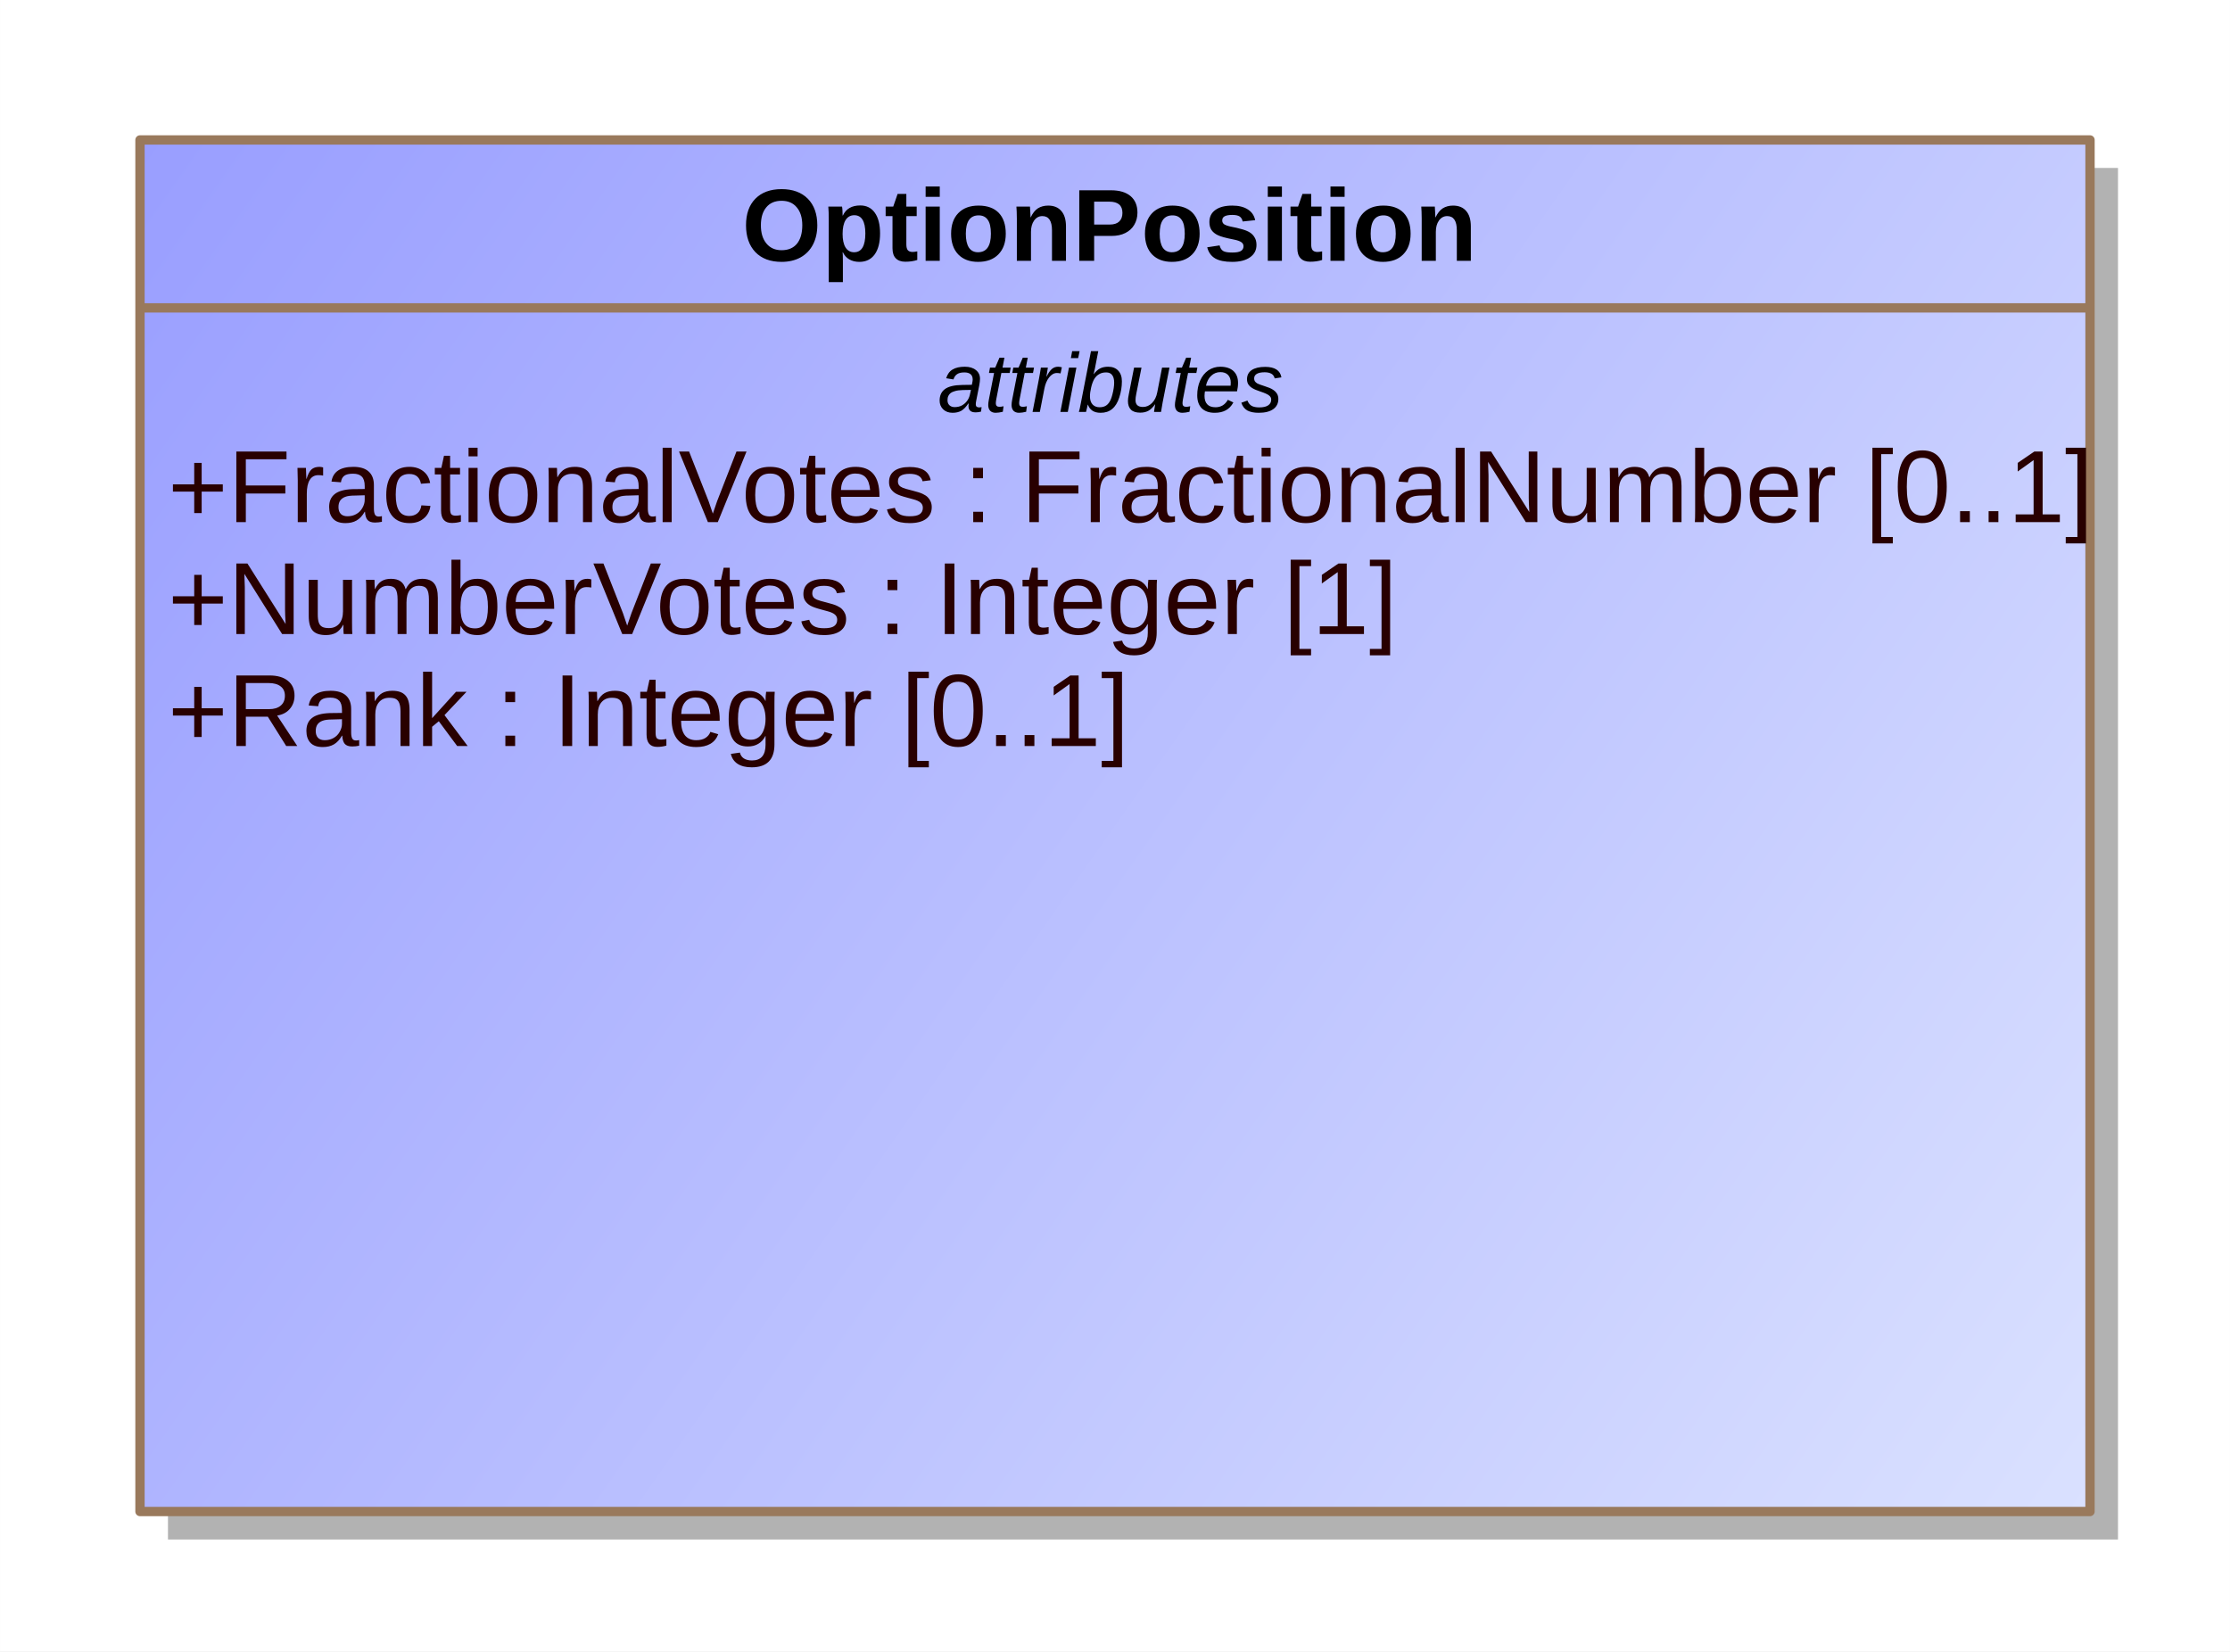
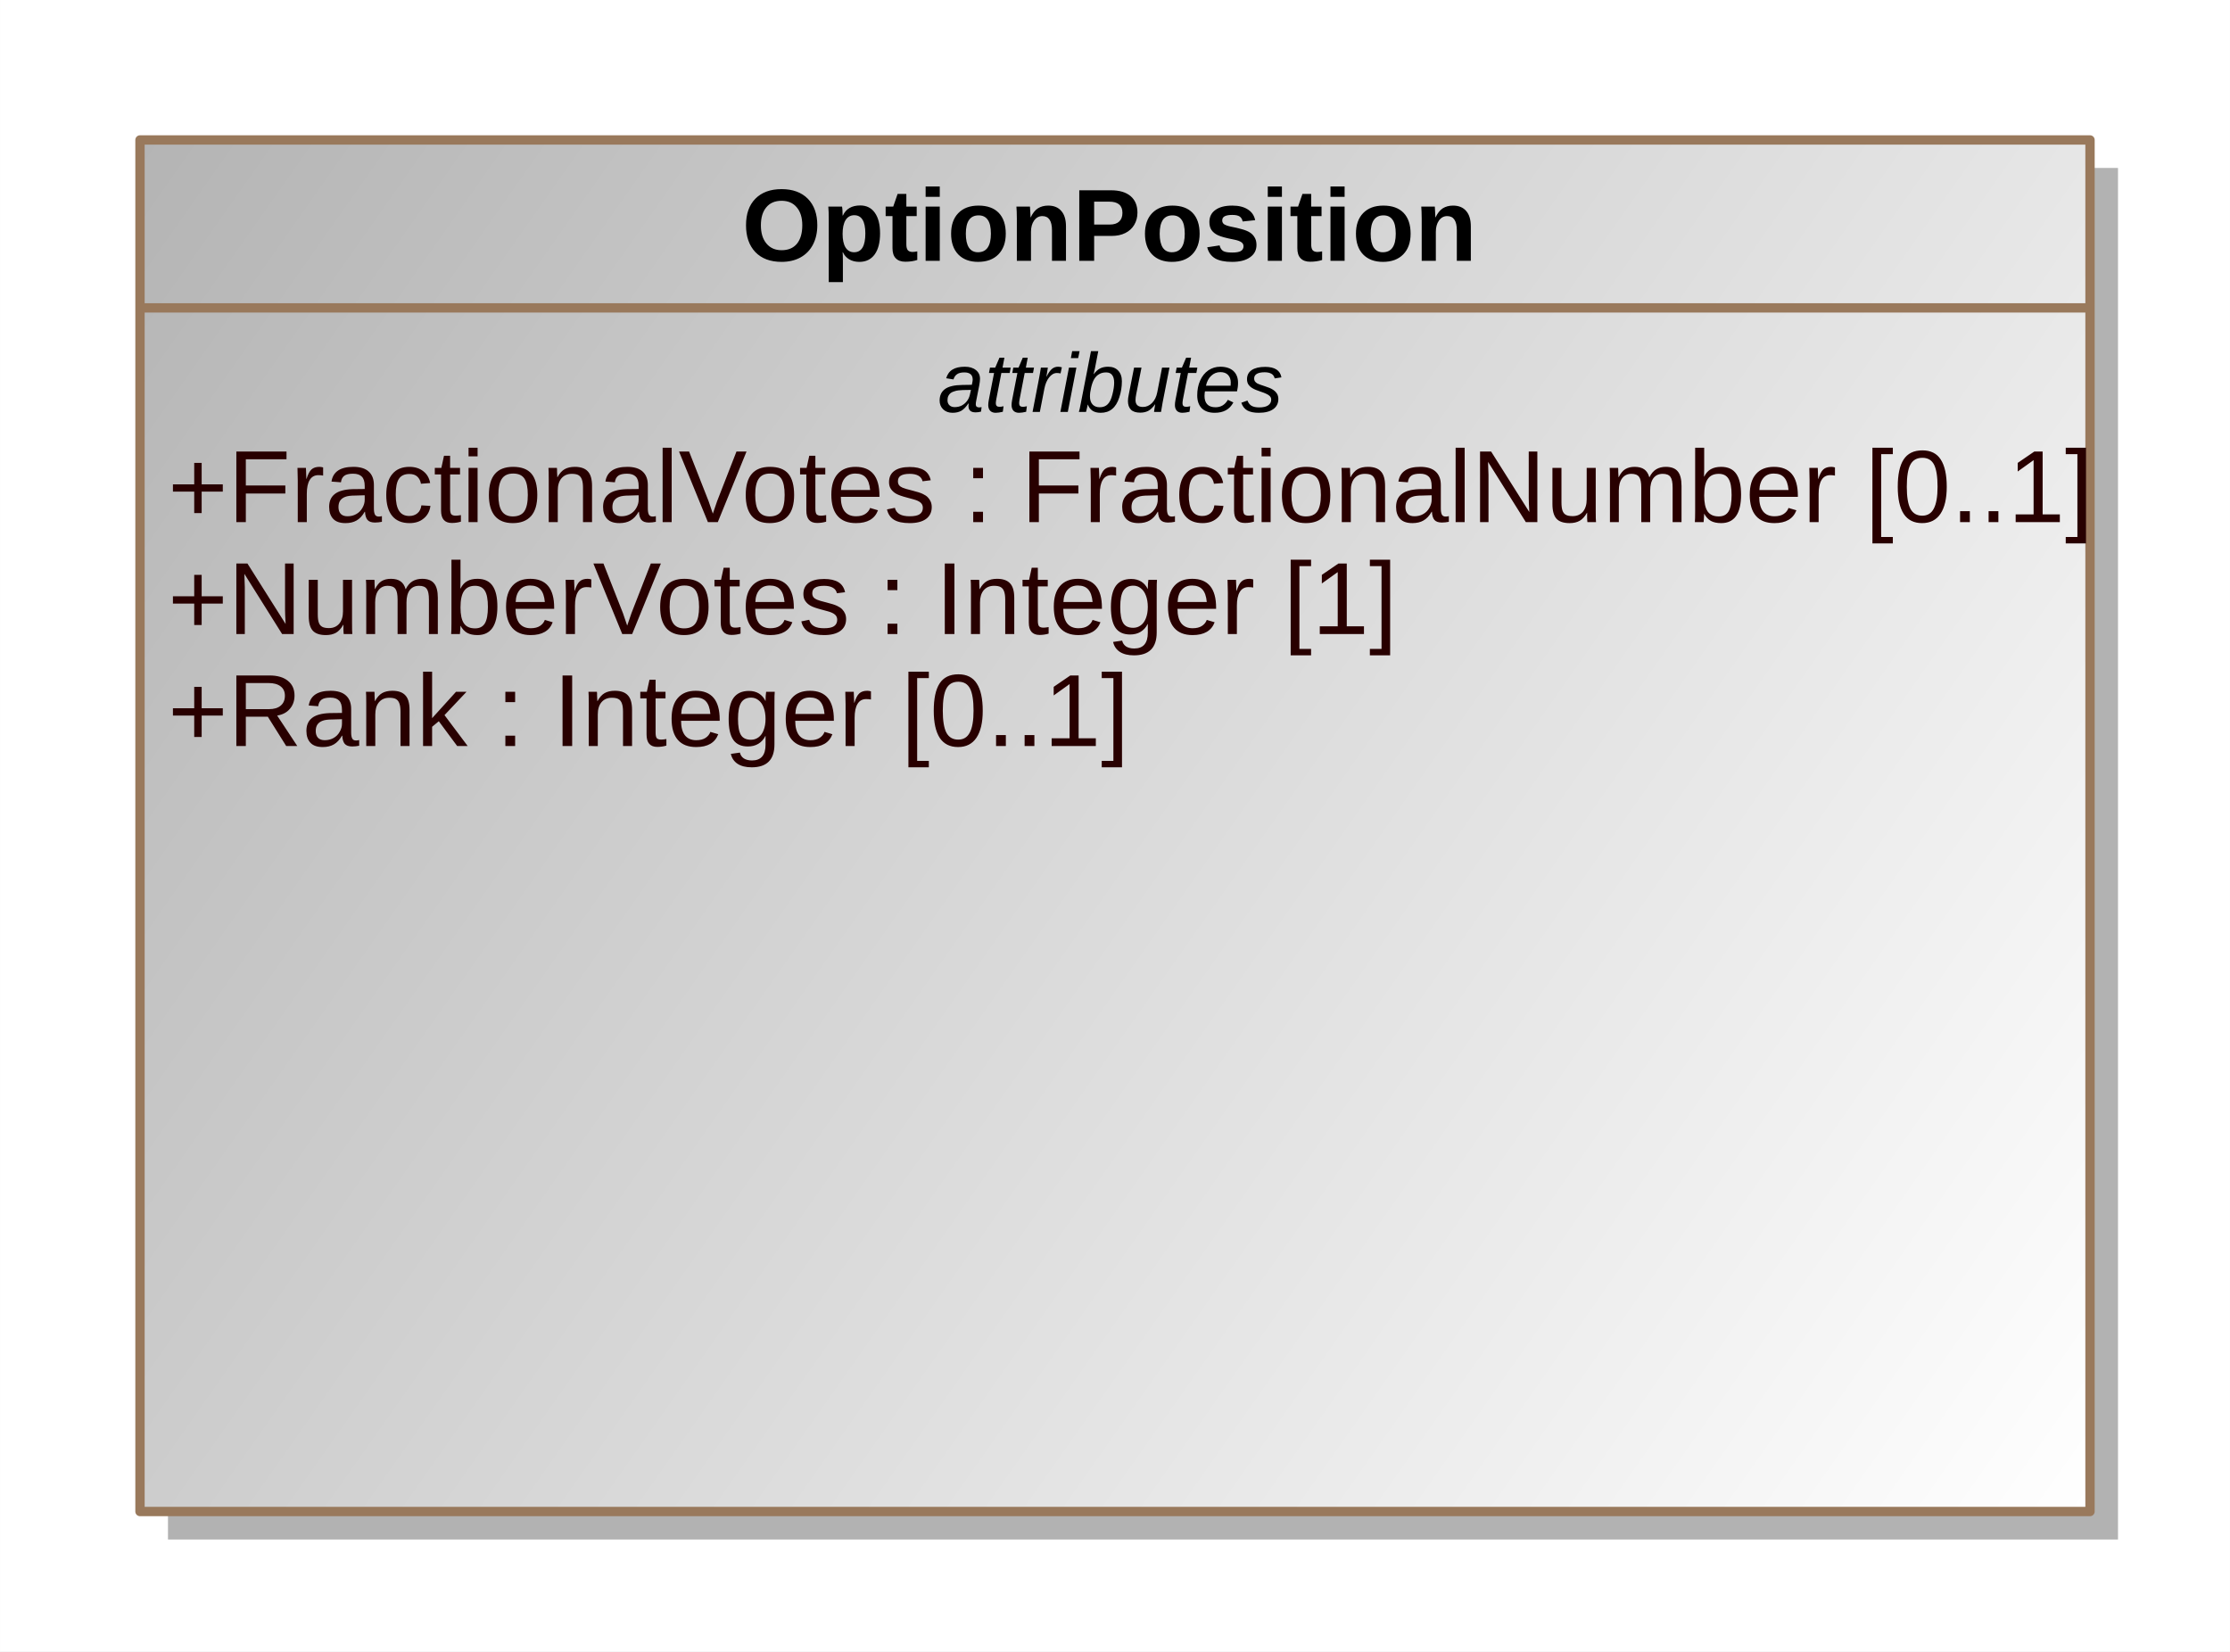
<svg xmlns="http://www.w3.org/2000/svg" fill-opacity="1" color-rendering="auto" color-interpolation="auto" text-rendering="auto" stroke="black" stroke-linecap="square" width="2.49in" stroke-miterlimit="10" shape-rendering="auto" stroke-opacity="1" fill="black" stroke-dasharray="none" font-weight="normal" stroke-width="1" viewBox="0 0 239 177" height="1.844in" font-family="'Arial'" font-style="normal" stroke-linejoin="miter" font-size="12" stroke-dashoffset="0" image-rendering="auto">
  <defs id="genericDefs" />
  <g>
    <defs id="defs1">
-       <linearGradient x1="567" gradientUnits="userSpaceOnUse" x2="776" y1="756" y2="903" id="linearGradient1" spreadMethod="pad">
-         <stop stop-opacity="1" stop-color="rgb(153,158,255)" offset="0%" />
-         <stop stop-opacity="1" stop-color="rgb(218,225,255)" offset="100%" />
+       <linearGradient x1="432" gradientUnits="userSpaceOnUse" x2="641" y1="761" y2="908" id="linearGradient1" spreadMethod="pad">
+         <stop stop-opacity="1" stop-color="rgb(180,180,180)" offset="0%" />
+         <stop stop-opacity="1" stop-color="white" offset="100%" />
      </linearGradient>
      <clipPath clipPathUnits="userSpaceOnUse" id="clipPath1">
        <path d="M0 0 L239 0 L239 177 L0 177 L0 0 Z" />
      </clipPath>
      <clipPath clipPathUnits="userSpaceOnUse" id="clipPath2">
-         <path d="M552 741 L791 741 L791 918 L552 918 L552 741 Z" />
+         <path d="M417 746 L656 746 L656 923 L417 923 L417 746 Z" />
      </clipPath>
    </defs>
    <g fill="white" stroke="white">
      <rect x="0" width="239" height="177" y="0" clip-path="url(#clipPath1)" stroke="none" />
-       <rect x="570" y="759" transform="translate(-552,-741)" clip-path="url(#clipPath2)" fill="rgb(178,178,178)" width="209" text-rendering="geometricPrecision" height="147" stroke="none" />
-       <rect x="567" y="756" transform="translate(-552,-741)" clip-path="url(#clipPath2)" fill="url(#linearGradient1)" width="209" text-rendering="geometricPrecision" height="147" stroke="none" />
+       <rect x="435" y="764" transform="translate(-417,-746)" clip-path="url(#clipPath2)" fill="rgb(178,178,178)" width="209" text-rendering="geometricPrecision" height="147" stroke="none" />
+       <rect x="432" y="761" transform="translate(-417,-746)" clip-path="url(#clipPath2)" fill="url(#linearGradient1)" width="209" text-rendering="geometricPrecision" height="147" stroke="none" />
    </g>
-     <g fill="rgb(153,121,92)" text-rendering="geometricPrecision" transform="translate(-552,-741)" stroke-linecap="butt" stroke="rgb(153,121,92)" stroke-linejoin="round">
-       <rect fill="none" x="567" width="209" height="147" y="756" clip-path="url(#clipPath2)" />
-       <line y2="774" fill="none" x1="567" clip-path="url(#clipPath2)" x2="776" y1="774" />
-       <text x="570" font-size="11" y="820.958" clip-path="url(#clipPath2)" fill="rgb(40,0,0)" stroke="none" space="preserve">+Rank : Integer [0..1]</text>
-       <text x="570" font-size="11" y="808.958" clip-path="url(#clipPath2)" fill="rgb(40,0,0)" stroke="none" space="preserve">+NumberVotes : Integer [1]</text>
-       <text x="570" font-size="11" y="796.958" clip-path="url(#clipPath2)" fill="rgb(40,0,0)" stroke="none" space="preserve">+FractionalVotes : FractionalNumber [0..1]</text>
+     <g fill="rgb(153,121,92)" text-rendering="geometricPrecision" transform="translate(-417,-746)" stroke-linecap="butt" stroke="rgb(153,121,92)" stroke-linejoin="round">
+       <rect fill="none" x="432" width="209" height="147" y="761" clip-path="url(#clipPath2)" />
+       <line y2="779" fill="none" x1="432" clip-path="url(#clipPath2)" x2="641" y1="779" />
+       <text x="435" font-size="11" y="825.958" clip-path="url(#clipPath2)" fill="rgb(40,0,0)" stroke="none" space="preserve">+Rank : Integer [0..1]</text>
+       <text x="435" font-size="11" y="813.958" clip-path="url(#clipPath2)" fill="rgb(40,0,0)" stroke="none" space="preserve">+NumberVotes : Integer [1]</text>
+       <text x="435" font-size="11" y="801.958" clip-path="url(#clipPath2)" fill="rgb(40,0,0)" stroke="none" space="preserve">+FractionalVotes : FractionalNumber [0..1]</text>
    </g>
-     <g font-style="italic" text-rendering="geometricPrecision" font-size="9" transform="translate(-552,-741)" stroke-linecap="butt" stroke-linejoin="round">
-       <text x="652.5" space="preserve" y="785.148" clip-path="url(#clipPath2)" stroke="none">attributes</text>
-       <text x="631.5" font-size="11" y="768.958" clip-path="url(#clipPath2)" font-style="normal" stroke="none" font-weight="bold" space="preserve">OptionPosition</text>
+     <g font-style="italic" text-rendering="geometricPrecision" font-size="9" transform="translate(-417,-746)" stroke-linecap="butt" stroke-linejoin="round">
+       <text x="517.5" space="preserve" y="790.148" clip-path="url(#clipPath2)" stroke="none">attributes</text>
+       <text x="496.5" font-size="11" y="773.958" clip-path="url(#clipPath2)" font-style="normal" stroke="none" font-weight="bold" space="preserve">OptionPosition</text>
    </g>
  </g>
</svg>
